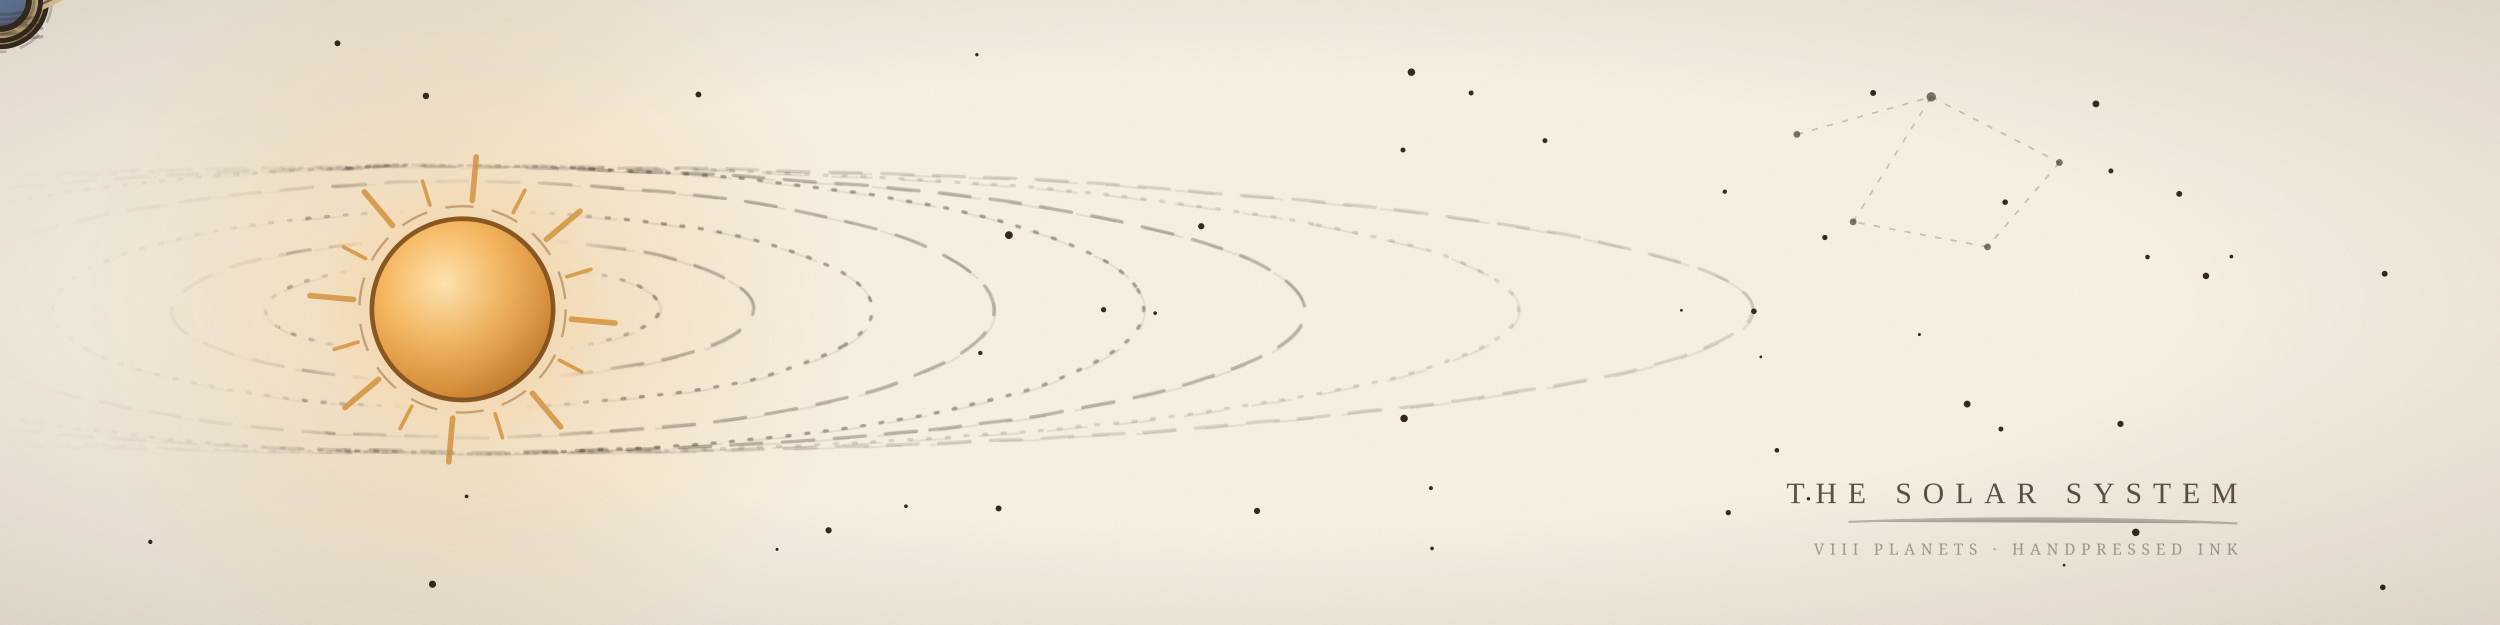
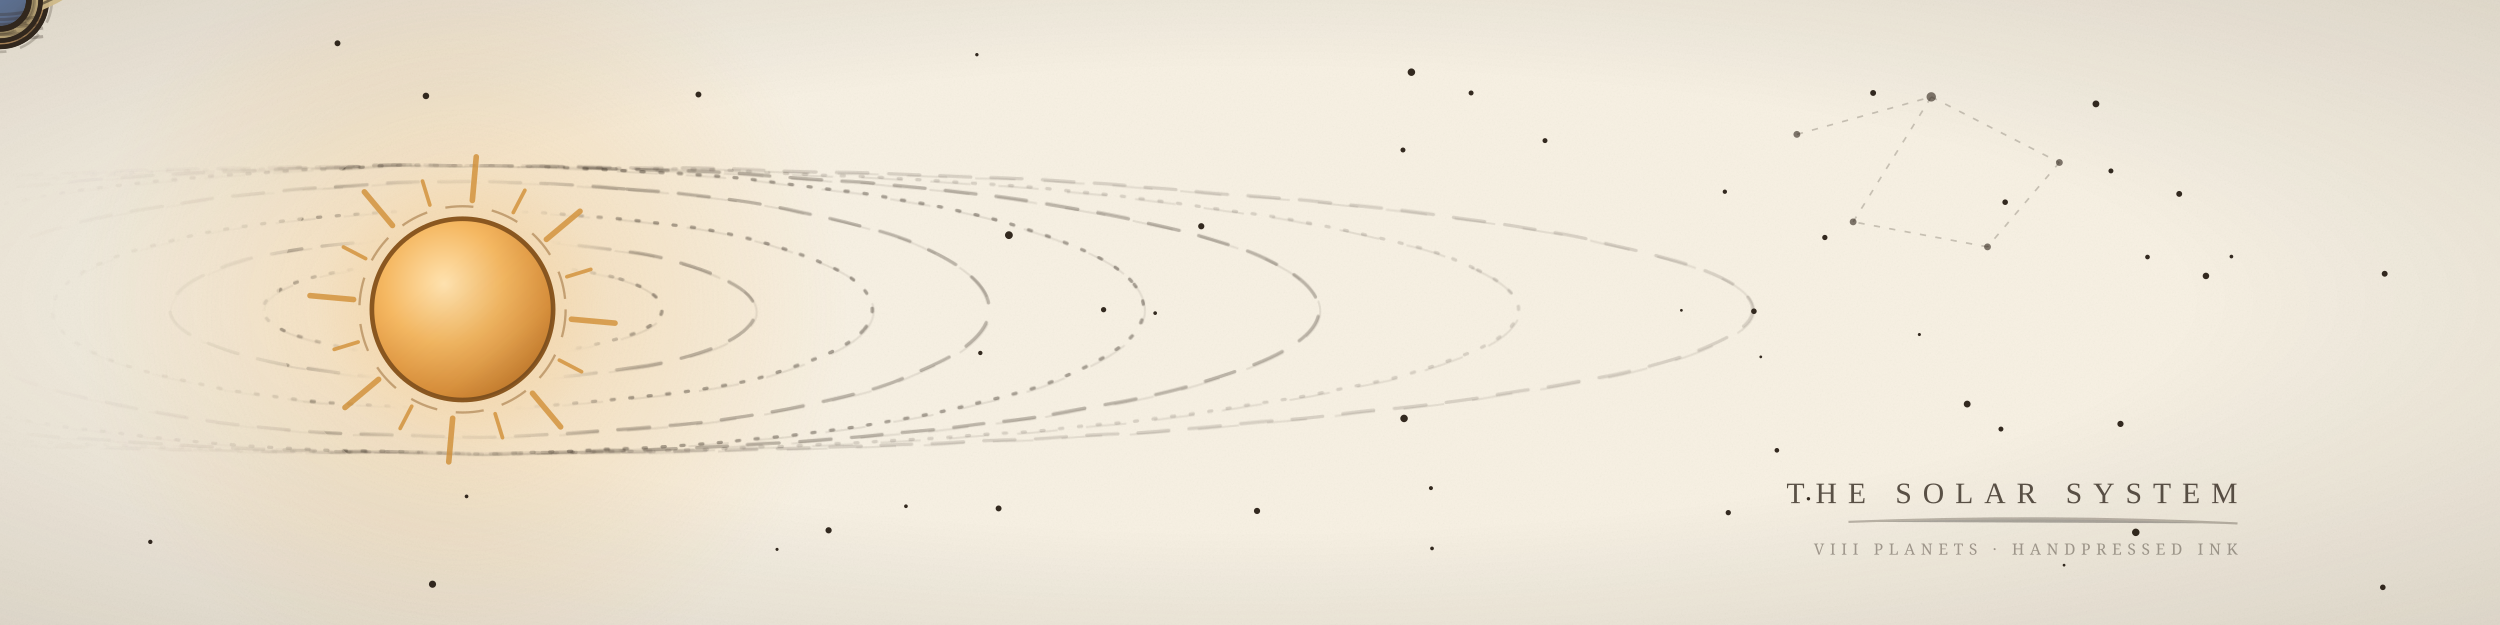
<svg xmlns="http://www.w3.org/2000/svg" width="1600" height="400" viewBox="0 0 1600 400">
  <defs>
    <radialGradient id="sungrad" cx="40%" cy="36%" r="66%">
      <stop offset="0" stop-color="#ffe3b0" />
      <stop offset="0.5" stop-color="#f5b862" />
      <stop offset="1" stop-color="#d98a33" />
    </radialGradient>
    <radialGradient id="sunwash" cx="50%" cy="50%" r="50%">
      <stop offset="0" stop-color="#f7bd68" stop-opacity=".55" />
      <stop offset="0.38" stop-color="#eaa94e" stop-opacity=".20" />
      <stop offset="1" stop-color="#eaa94e" stop-opacity="0" />
    </radialGradient>
    <linearGradient id="shade" x1="0.12" y1="0.05" x2="0.9" y2="0.98">
      <stop offset="0.30" stop-color="#000000" stop-opacity="0" />
      <stop offset="0.72" stop-color="#241a12" stop-opacity=".10" />
      <stop offset="1" stop-color="#241a12" stop-opacity=".34" />
    </linearGradient>
    <radialGradient id="vign" cx="50%" cy="48%" r="74%">
      <stop offset="0.5" stop-color="#000000" stop-opacity="0" />
      <stop offset="1" stop-color="#2a1d10" stop-opacity=".13" />
    </radialGradient>
    <radialGradient id="mfade">
      <stop offset="0" stop-color="#000" />
      <stop offset="0.60" stop-color="#000" />
      <stop offset="1" stop-color="#fff" />
    </radialGradient>
    <mask id="orbitmask" maskUnits="userSpaceOnUse" x="0" y="0" width="1600" height="400">
      <rect width="1600" height="400" fill="url(#mfadeX)" />
      <circle cx="296" cy="198" r="118" fill="url(#mfade)" />
    </mask>
    <linearGradient id="mfadeX" x1="0" y1="0" x2="1" y2="0">
      <stop offset="0" stop-color="#000" />
      <stop offset="0.10" stop-color="#3a3a3a" />
      <stop offset="0.19" stop-color="#ffffff" />
    </linearGradient>
    <filter id="wobble" x="-3%" y="-3%" width="106%" height="106%">
      <feTurbulence type="fractalNoise" baseFrequency="0.014 0.021" numOctaves="2" seed="7" result="n" />
      <feDisplacementMap in="SourceGraphic" in2="n" scale="2.4" xChannelSelector="R" yChannelSelector="G" />
    </filter>
    <filter id="grain" x="0" y="0" width="100%" height="100%">
      <feTurbulence type="fractalNoise" baseFrequency="0.9" numOctaves="3" stitchTiles="stitch" />
      <feColorMatrix type="saturate" values="0" />
    </filter>
    <clipPath id="clip11">
      <circle r="11" />
    </clipPath>
    <clipPath id="clip14">
      <circle r="14" />
    </clipPath>
    <clipPath id="clip16">
      <circle r="16" />
    </clipPath>
    <clipPath id="clip13">
      <circle r="13" />
    </clipPath>
    <clipPath id="clip30">
      <circle r="30" />
    </clipPath>
    <clipPath id="clip26">
      <circle r="26" />
    </clipPath>
    <clipPath id="clip19">
      <circle r="19" />
    </clipPath>
    <clipPath id="clip18">
      <circle r="18" />
    </clipPath>
-     <path id="m0" d="M409 183.6A128 30.7 0 0 1 183 212.4A128 30.7 0 0 1 409 183.6" />
-     <path id="m1" d="M380.2 156.6A192 46.1 0 0 1 211.8 239.4A192 46.1 0 0 1 380.2 156.6" />
-     <path id="m2" d="M538.9 221.6A262 62.9 0 0 1 53.1 174.4A262 62.9 0 0 1 538.9 221.6" />
-     <path id="m3" d="M213.7 118.8A340 81.6 0 0 1 378.3 277.2A340 81.6 0 0 1 213.7 118.8" />
-     <path id="m4" d="M727.8 185.2A436 92 0 0 1 -135.8 210.8A436 92 0 0 1 727.8 185.2" />
-     <path id="m5" d="M586.4 276A548 92 0 0 1 5.6 120A548 92 0 0 1 586.4 276" />
-     <path id="m6" d="M842.9 143.9A676 92 0 0 1 -250.9 252.1A676 92 0 0 1 842.9 143.9" />
-     <path id="m7" d="M1117.5 188.4A826 92 0 0 1 -525.5 207.6A826 92 0 0 1 1117.5 188.4" />
+     <path id="m0" d="M378.3 174.5A128 30.7 0 0 1 411 184.5" />
+     <path id="m1" d="M443.1 227.6A192 46.1 0 0 1 380.2 239.4" />
+     <path id="m2" d="M558 198A262 62.9 0 0 1 535.3 223.6" />
+     <path id="m3" d="M343.3 117.2A340 81.6 0 0 1 455.6 126" />
+     <path id="m4" d="M708.2 168A436 92 0 0 1 731.9 196.4" />
+     <path id="m5" d="M721.9 255.9A548 92 0 0 1 594.5 275.2" />
+     <path id="m6" d="M908.7 159.1A676 92 0 0 1 967 186.8" />
+     <path id="m7" d="M1103.9 178.9A826 92 0 0 1 1120 204.4" />
  </defs>
  <style>
.paper{fill:#f7f0e2}
.ink{stroke:#33291f;fill:none;stroke-linecap:round;stroke-linejoin:round}
.orbit{fill:none;stroke:#33291f;stroke-width:2.1;opacity:.40;stroke-dasharray:2 10;stroke-linecap:round;animation:dashflow 70s linear infinite}
.orbit.o1,.orbit.o3,.orbit.o5,.orbit.o7{stroke-dasharray:20 13;opacity:.30;animation-duration:110s}
.orbit.o6,.orbit.o7{opacity:.16}
.orbit-ghost{fill:none;stroke:#33291f;stroke-width:1.3;opacity:.10;stroke-dasharray:26 18}
.tremor{fill:none;stroke:#33291f;stroke-width:1.7;opacity:.24;stroke-dasharray:15 9}
.body{stroke:#33291f;stroke-width:2.6}
.mercury{fill:#a2948a}.venus{fill:#e6bd7e}.earth{fill:#6b9080}.mars{fill:#c1663f}
.jupiter{fill:#cfa26c}.saturn{fill:#e0c992}.uranus{fill:#83aeb1}.neptune{fill:#6880a8}
.hatch{fill:none;stroke:#33291f;stroke-width:2;opacity:.28}
.ringband{fill:none;stroke:#e3cd97;stroke-width:7.5;opacity:.95}
.ringfront{fill:none;stroke:#e3cd97;stroke-width:7.5}
.sun{fill:url(#sungrad);stroke:#8a5720;stroke-width:3}
.sunink{fill:none;stroke:#8a5720;stroke-width:1.5;opacity:.45;stroke-dasharray:18 12}
.ray{stroke:#d18f36;stroke-linecap:round;opacity:.8}
.star{fill:#33291f;animation:twinkle 6s ease-in-out infinite}
.cstdot{fill:#33291f;opacity:.62}
.cstline{stroke:#33291f;stroke-width:1.1;opacity:.24;stroke-dasharray:4 6}
.title{fill:#33291f;opacity:.8;font-family:Georgia,'Times New Roman',serif;font-size:19px;letter-spacing:7px}
.sub{fill:#33291f;opacity:.42;font-family:Georgia,serif;font-size:10px;letter-spacing:3.6px}
.rule{stroke:#33291f;opacity:.3;stroke-width:1.4}
@keyframes dashflow{to{stroke-dashoffset:-520}}
@keyframes twinkle{0%,100%{opacity:.1}50%{opacity:.8}}
@keyframes glowslow{0%,100%{opacity:.42}50%{opacity:.72}}
.sunwash{animation:glowslow 9s ease-in-out infinite}
@media (prefers-color-scheme: dark){
  .paper{fill:#0c1117}
  .ink{stroke:#e2d9c6}
  .orbit{stroke:#e2d9c6;opacity:.26}
  .orbit.o1,.orbit.o3,.orbit.o5,.orbit.o7{opacity:.18}
  .orbit.o6,.orbit.o7{opacity:.12}
  .orbit-ghost{stroke:#e2d9c6;opacity:.07}
  .tremor{stroke:#e2d9c6;opacity:.2}
  .body{stroke:#e2d9c6}
  .mercury{fill:#b5a89b}.venus{fill:#f0c987}.earth{fill:#7ba794}.mars{fill:#d4784f}
  .jupiter{fill:#dcb27a}.saturn{fill:#eed9a2}.uranus{fill:#98c3c6}.neptune{fill:#7d95c0}
  .hatch{stroke:#e2d9c6;opacity:.22}
  .ringband{stroke:#eed9a2}
  .ringfront{stroke:#eed9a2}
  .sun{stroke:#9c6626}
  .sunink{stroke:#9c6626}
  .ray{stroke:#e8b061;opacity:.72}
  .star{fill:#e2d9c6}
  .cstdot{fill:#e2d9c6;opacity:.45}
  .cstline{stroke:#e2d9c6;opacity:.14}
  .title{fill:#e2d9c6;opacity:.75}
  .sub{fill:#e2d9c6;opacity:.38}
  .rule{stroke:#e2d9c6;opacity:.25}
}</style>
  <rect class="paper" width="1600" height="400" />
  <rect filter="url(#grain)" width="1600" height="400" opacity=".07" />
  <circle class="sunwash" cx="296" cy="198" r="248" fill="url(#sunwash)" />
  <g class="stars">
    <circle class="star" cx="1525" cy="375.9" r="1.8" style="animation-duration:4.3s;animation-delay:-1.6s" />
    <circle class="star" cx="579.8" cy="324" r="1.2" style="animation-duration:5.2s;animation-delay:-5.5s" />
    <circle class="star" cx="1076.1" cy="198.6" r="0.9" style="animation-duration:7.2s;animation-delay:-4.5s" />
    <circle class="star" cx="1411.8" cy="176.6" r="2.1" style="animation-duration:6.0s;animation-delay:-6.2s" />
    <circle class="star" cx="941.5" cy="59.5" r="1.6" style="animation-duration:7.7s;animation-delay:-7.3s" />
    <circle class="star" cx="1283.3" cy="129.4" r="1.8" style="animation-duration:8.0s;animation-delay:-7.5s" />
    <circle class="star" cx="1280.6" cy="274.6" r="1.6" style="animation-duration:8.4s;animation-delay:-0.1s" />
    <circle class="star" cx="1526.2" cy="175.2" r="1.9" style="animation-duration:5.0s;animation-delay:-3.4s" />
    <circle class="star" cx="706.3" cy="198.2" r="1.7" style="animation-duration:5.3s;animation-delay:-5.4s" />
    <circle class="star" cx="768.8" cy="144.8" r="2" style="animation-duration:8.1s;animation-delay:-7.3s" />
    <circle class="star" cx="96.2" cy="346.8" r="1.4" style="animation-duration:8.7s;animation-delay:-3.7s" />
    <circle class="star" cx="530.3" cy="339.4" r="2" style="animation-duration:7.0s;animation-delay:-2.9s" />
    <circle class="star" cx="639.1" cy="325.4" r="1.9" style="animation-duration:4.0s;animation-delay:-0.6s" />
    <circle class="star" cx="1137.2" cy="288.2" r="1.5" style="animation-duration:4.6s;animation-delay:-6.8s" />
    <circle class="star" cx="645.7" cy="150.5" r="2.5" style="animation-duration:6.6s;animation-delay:-7.6s" />
    <circle class="star" cx="1259" cy="258.6" r="2.2" style="animation-duration:5.3s;animation-delay:-7.4s" />
    <circle class="star" cx="1167.9" cy="152" r="1.7" style="animation-duration:4.8s;animation-delay:-0.2s" />
    <circle class="star" cx="627.4" cy="225.9" r="1.4" style="animation-duration:8.4s;animation-delay:-0.0s" />
    <circle class="star" cx="988.8" cy="90" r="1.6" style="animation-duration:4.9s;animation-delay:-6.1s" />
    <circle class="star" cx="1126.9" cy="228.4" r="0.9" style="animation-duration:7.9s;animation-delay:-4.8s" />
    <circle class="star" cx="1341.4" cy="66.5" r="2.2" style="animation-duration:8.6s;animation-delay:-7.4s" />
    <circle class="star" cx="897.9" cy="96" r="1.6" style="animation-duration:5.5s;animation-delay:-4.3s" />
    <circle class="star" cx="916.5" cy="351" r="1.2" style="animation-duration:6.8s;animation-delay:-3.5s" />
    <circle class="star" cx="276.8" cy="373.9" r="2.3" style="animation-duration:5.8s;animation-delay:-5.6s" />
    <circle class="star" cx="625.2" cy="35" r="1.1" style="animation-duration:5.3s;animation-delay:-3.9s" />
    <circle class="star" cx="1366.9" cy="340.7" r="2.4" style="animation-duration:8.4s;animation-delay:-6.2s" />
    <circle class="star" cx="903.3" cy="46.2" r="2.4" style="animation-duration:5.1s;animation-delay:-7.2s" />
    <circle class="star" cx="272.6" cy="61.4" r="2.1" style="animation-duration:5.2s;animation-delay:-5.1s" />
    <circle class="star" cx="1351" cy="109.4" r="1.6" style="animation-duration:4.9s;animation-delay:-0.9s" />
    <circle class="star" cx="447" cy="60.5" r="1.9" style="animation-duration:4.3s;animation-delay:-0.4s" />
    <circle class="star" cx="1106.1" cy="328.1" r="1.7" style="animation-duration:7.0s;animation-delay:-3.3s" />
    <circle class="star" cx="1394.7" cy="124.1" r="1.9" style="animation-duration:6.3s;animation-delay:-5.9s" />
    <circle class="star" cx="804.5" cy="327" r="2" style="animation-duration:5.7s;animation-delay:-6.1s" />
    <circle class="star" cx="1122.5" cy="199.2" r="1.8" style="animation-duration:8.5s;animation-delay:-6.4s" />
    <circle class="star" cx="915.8" cy="312.4" r="1.3" style="animation-duration:5.2s;animation-delay:-1.4s" />
    <circle class="star" cx="497.3" cy="351.6" r="1" style="animation-duration:5.5s;animation-delay:-4.2s" />
    <circle class="star" cx="739.3" cy="200.4" r="1.2" style="animation-duration:6.3s;animation-delay:-0.0s" />
    <circle class="star" cx="298.6" cy="317.7" r="1.2" style="animation-duration:5.9s;animation-delay:-7.8s" />
    <circle class="star" cx="1357.1" cy="271.3" r="2" style="animation-duration:7.3s;animation-delay:-5.9s" />
    <circle class="star" cx="1428.1" cy="164.2" r="1.2" style="animation-duration:8.9s;animation-delay:-0.1s" />
    <circle class="star" cx="1103.9" cy="122.7" r="1.4" style="animation-duration:7.9s;animation-delay:-5.6s" />
    <circle class="star" cx="216" cy="27.7" r="1.9" style="animation-duration:4.7s;animation-delay:-6.9s" />
    <circle class="star" cx="1374.4" cy="164.5" r="1.5" style="animation-duration:5.0s;animation-delay:-3.7s" />
    <circle class="star" cx="898.6" cy="267.8" r="2.4" style="animation-duration:7.4s;animation-delay:-5.6s" />
    <circle class="star" cx="1321" cy="361.7" r="0.9" style="animation-duration:6.2s;animation-delay:-5.2s" />
    <circle class="star" cx="1228.4" cy="214.1" r="1" style="animation-duration:4.8s;animation-delay:-7.9s" />
    <circle class="star" cx="1157.4" cy="319.2" r="1.1" style="animation-duration:4.4s;animation-delay:-3.3s" />
    <circle class="star" cx="1198.8" cy="59.5" r="1.9" style="animation-duration:5.7s;animation-delay:-3.3s" />
  </g>
  <g class="orbits" mask="url(#orbitmask)" filter="url(#wobble)">
-     <path class="orbit o0" d="M409 183.6A128 30.7 0 0 1 183 212.4A128 30.7 0 0 1 409 183.6" />
-     <path class="orbit-ghost o0" d="M409 183.6A128 30.7 0 0 1 183 212.4A128 30.7 0 0 1 409 183.6" transform="translate(0.8 0.8)" />
-     <path class="orbit o1" d="M380.2 156.6A192 46.1 0 0 1 211.8 239.4A192 46.1 0 0 1 380.2 156.6" />
-     <path class="orbit-ghost o1" d="M380.2 156.6A192 46.1 0 0 1 211.8 239.4A192 46.1 0 0 1 380.2 156.6" transform="translate(0.8 0.8)" />
-     <path class="orbit o2" d="M538.9 221.6A262 62.9 0 0 1 53.1 174.4A262 62.9 0 0 1 538.9 221.6" />
-     <path class="orbit-ghost o2" d="M538.9 221.6A262 62.9 0 0 1 53.1 174.4A262 62.9 0 0 1 538.9 221.6" transform="translate(0.8 0.8)" />
-     <path class="orbit o3" d="M213.7 118.8A340 81.6 0 0 1 378.3 277.2A340 81.6 0 0 1 213.7 118.8" />
-     <path class="orbit-ghost o3" d="M213.7 118.8A340 81.6 0 0 1 378.3 277.2A340 81.6 0 0 1 213.7 118.8" transform="translate(0.8 0.8)" />
-     <path class="orbit o4" d="M727.8 185.2A436 92 0 0 1 -135.8 210.8A436 92 0 0 1 727.8 185.2" />
-     <path class="orbit-ghost o4" d="M727.8 185.2A436 92 0 0 1 -135.8 210.8A436 92 0 0 1 727.8 185.2" transform="translate(0.8 0.8)" />
-     <path class="orbit o5" d="M586.4 276A548 92 0 0 1 5.6 120A548 92 0 0 1 586.4 276" />
-     <path class="orbit-ghost o5" d="M586.4 276A548 92 0 0 1 5.6 120A548 92 0 0 1 586.4 276" transform="translate(0.8 0.8)" />
-     <path class="orbit o6" d="M842.9 143.9A676 92 0 0 1 -250.9 252.1A676 92 0 0 1 842.9 143.9" />
-     <path class="orbit-ghost o6" d="M842.9 143.9A676 92 0 0 1 -250.9 252.1A676 92 0 0 1 842.9 143.9" transform="translate(0.8 0.8)" />
-     <path class="orbit o7" d="M1117.5 188.4A826 92 0 0 1 -525.5 207.6A826 92 0 0 1 1117.5 188.4" />
-     <path class="orbit-ghost o7" d="M1117.5 188.4A826 92 0 0 1 -525.5 207.6A826 92 0 0 1 1117.5 188.4" transform="translate(0.8 0.8)" />
+     <path class="orbit o0" d="M396.9 179.1A128 30.7 0 0 1 195.1 216.9A128 30.7 0 0 1 396.9 179.1" />
+     <path class="orbit-ghost o0" d="M396.9 179.1A128 30.7 0 0 1 195.1 216.9A128 30.7 0 0 1 396.9 179.1" transform="translate(0.8 0.8)" />
+     <path class="orbit o1" d="M414.2 234.3A192 46.1 0 0 1 177.8 161.7A192 46.1 0 0 1 414.2 234.3" />
+     <path class="orbit-ghost o1" d="M414.2 234.3A192 46.1 0 0 1 177.8 161.7A192 46.1 0 0 1 414.2 234.3" transform="translate(0.8 0.8)" />
+     <path class="orbit o2" d="M552.3 211.1A262 62.9 0 0 1 39.7 184.9A262 62.9 0 0 1 552.3 211.1" />
+     <path class="orbit-ghost o2" d="M552.3 211.1A262 62.9 0 0 1 39.7 184.9A262 62.9 0 0 1 552.3 211.1" transform="translate(0.8 0.8)" />
+     <path class="orbit o3" d="M401.1 120.4A340 81.6 0 0 1 190.9 275.6A340 81.6 0 0 1 401.1 120.4" />
+     <path class="orbit-ghost o3" d="M401.1 120.4A340 81.6 0 0 1 190.9 275.6A340 81.6 0 0 1 401.1 120.4" transform="translate(0.8 0.8)" />
+     <path class="orbit o4" d="M725.4 182A436 92 0 0 1 -133.4 214A436 92 0 0 1 725.4 182" />
+     <path class="orbit-ghost o4" d="M725.4 182A436 92 0 0 1 -133.4 214A436 92 0 0 1 725.4 182" transform="translate(0.8 0.8)" />
+     <path class="orbit o5" d="M662.7 266.4A548 92 0 0 1 -70.7 129.6A548 92 0 0 1 662.7 266.4" />
+     <path class="orbit-ghost o5" d="M662.7 266.4A548 92 0 0 1 -70.7 129.6A548 92 0 0 1 662.7 266.4" transform="translate(0.8 0.8)" />
+     <path class="orbit o6" d="M945.8 172.6A676 92 0 0 1 -353.8 223.4A676 92 0 0 1 945.8 172.6" />
+     <path class="orbit-ghost o6" d="M945.8 172.6A676 92 0 0 1 -353.8 223.4A676 92 0 0 1 945.8 172.6" transform="translate(0.8 0.8)" />
+     <path class="orbit o7" d="M1120 191.6A826 92 0 0 1 -528 204.4A826 92 0 0 1 1120 191.6" />
+     <path class="orbit-ghost o7" d="M1120 191.6A826 92 0 0 1 -528 204.4A826 92 0 0 1 1120 191.6" transform="translate(0.8 0.8)" />
  </g>
  <g class="rays">
    <path class="ray" stroke-width="3.6" d="M365.7 204.3L393.6 206.8" />
    <path class="ray" stroke-width="2.4" d="M358 230.5L372.2 237.9" />
    <path class="ray" stroke-width="3.6" d="M340.8 251.7L358.8 273.2" />
    <path class="ray" stroke-width="2.4" d="M316.9 264.8L321.6 280.1" />
    <path class="ray" stroke-width="3.6" d="M289.7 267.7L287.2 295.6" />
    <path class="ray" stroke-width="2.4" d="M263.5 260L256.1 274.2" />
    <path class="ray" stroke-width="3.6" d="M242.3 242.8L220.8 260.8" />
    <path class="ray" stroke-width="2.4" d="M229.2 218.9L213.9 223.6" />
    <path class="ray" stroke-width="3.6" d="M226.3 191.7L198.4 189.2" />
    <path class="ray" stroke-width="2.4" d="M234 165.5L219.8 158.1" />
    <path class="ray" stroke-width="3.6" d="M251.2 144.3L233.2 122.8" />
    <path class="ray" stroke-width="2.4" d="M275.1 131.2L270.4 115.9" />
    <path class="ray" stroke-width="3.6" d="M302.3 128.3L304.8 100.4" />
    <path class="ray" stroke-width="2.4" d="M328.5 136L335.9 121.8" />
    <path class="ray" stroke-width="3.6" d="M349.7 153.2L371.2 135.2" />
    <path class="ray" stroke-width="2.4" d="M362.8 177.1L378.1 172.4" />
    <animateTransform attributeName="transform" type="rotate" from="0 296 198" to="360 296 198" dur="180s" repeatCount="indefinite" />
  </g>
  <circle class="sun" cx="296" cy="198" r="58" />
  <circle cx="296" cy="198" r="58" fill="url(#shade)" opacity=".5" />
  <circle class="sunink" cx="296" cy="198" r="66" />
  <g class="planets">
    <g class="planet-g">
-       <animateMotion dur="34s" repeatCount="indefinite" calcMode="linear">
+       <animateMotion dur="46s" repeatCount="indefinite" calcMode="spline" keyPoints="0;1;0" keyTimes="0;0.5;1" keySplines="0.42 0 0.58 1;0.42 0 0.58 1">
        <mpath href="#m0" />
      </animateMotion>
      <circle r="14.2" class="tremor" />
      <circle r="11" class="body mercury" />
      <circle r="11" fill="url(#shade)" />
      <ellipse cx="-3.5" cy="-4.2" rx="3.7" ry="2.9" fill="#fff" opacity=".38" transform="rotate(-28 -3.5 -4.2)" />
      <circle r="11" class="ink" stroke-width="2.6" />
    </g>
    <g class="planet-g">
-       <animateMotion dur="43s" repeatCount="indefinite" calcMode="linear">
+       <animateMotion dur="54s" repeatCount="indefinite" calcMode="spline" keyPoints="0;1;0" keyTimes="0;0.5;1" keySplines="0.42 0 0.58 1;0.42 0 0.58 1">
        <mpath href="#m1" />
      </animateMotion>
      <circle r="17.2" class="tremor" />
      <circle r="14" class="body venus" />
      <circle r="14" fill="url(#shade)" />
      <ellipse cx="-4.5" cy="-5.3" rx="4.8" ry="3.6" fill="#fff" opacity=".38" transform="rotate(-28 -4.5 -5.3)" />
      <circle r="14" class="ink" stroke-width="2.6" />
    </g>
    <g class="planet-g">
-       <animateMotion dur="52s" repeatCount="indefinite" calcMode="linear">
+       <animateMotion dur="62s" repeatCount="indefinite" calcMode="spline" keyPoints="0;1;0" keyTimes="0;0.5;1" keySplines="0.42 0 0.58 1;0.42 0 0.58 1">
        <mpath href="#m2" />
      </animateMotion>
      <circle r="19.2" class="tremor" />
      <circle r="16" class="body earth" />
      <circle r="16" fill="url(#shade)" />
      <ellipse cx="-5.1" cy="-6.1" rx="5.4" ry="4.2" fill="#fff" opacity=".38" transform="rotate(-28 -5.1 -6.1)" />
      <g clip-path="url(#clip16)">
        <path d="M-8 -5.6q8.8 -4.5 11.5 2.6q1.9 6.7 -5.4 8q-8 0.6 -8.3 -5.4z" fill="#3c5d4b" opacity=".5" />
        <path d="M4.5 4.8q5.4 1.6 3.8 7.7q-4.8 -0.6 -4.8 -6.7z" fill="#3c5d4b" opacity=".38" />
      </g>
      <circle r="16" class="ink" stroke-width="2.6" />
    </g>
    <g class="planet-g">
-       <animateMotion dur="61s" repeatCount="indefinite" calcMode="linear">
+       <animateMotion dur="70s" repeatCount="indefinite" calcMode="spline" keyPoints="0;1;0" keyTimes="0;0.5;1" keySplines="0.42 0 0.58 1;0.42 0 0.58 1">
        <mpath href="#m3" />
      </animateMotion>
      <circle r="16.2" class="tremor" />
      <circle r="13" class="body mars" />
      <circle r="13" fill="url(#shade)" />
      <ellipse cx="-4.2" cy="-4.9" rx="4.4" ry="3.4" fill="#fff" opacity=".38" transform="rotate(-28 -4.2 -4.9)" />
      <circle r="13" class="ink" stroke-width="2.6" />
    </g>
    <g class="planet-g">
-       <animateMotion dur="70s" repeatCount="indefinite" calcMode="linear">
+       <animateMotion dur="78s" repeatCount="indefinite" calcMode="spline" keyPoints="0;1;0" keyTimes="0;0.5;1" keySplines="0.42 0 0.58 1;0.42 0 0.58 1">
        <mpath href="#m4" />
      </animateMotion>
      <circle r="33.2" class="tremor" />
      <circle r="30" class="body jupiter" />
      <circle r="30" fill="url(#shade)" />
      <ellipse cx="-9.6" cy="-11.4" rx="10.2" ry="7.8" fill="#fff" opacity=".38" transform="rotate(-28 -9.6 -11.4)" />
      <g clip-path="url(#clip30)" class="hatchwrap">
        <path d="M-30 -12.6Q0 -8.4 30 -12.6" class="hatch" stroke-width="3" />
        <path d="M-30 3Q0 6.6 30 3" class="hatch" stroke-width="3.4" />
        <path d="M-30 15.6Q0 18.6 30 15.6" class="hatch" stroke-width="2.6" />
        <ellipse cx="10.2" cy="6" rx="7.2" ry="4.2" fill="#a8503a" opacity=".55" />
      </g>
      <path d="M-27.6 12.6Q0 16 27.6 12.6" class="hatch" />
      <path d="M-27.6 18Q0 21.4 27.6 18" class="hatch" />
      <path d="M-27.6 23.4Q0 26.8 27.6 23.4" class="hatch" />
      <circle r="30" class="ink" stroke-width="3" />
    </g>
    <g class="planet-g">
-       <animateMotion dur="79s" repeatCount="indefinite" calcMode="linear">
+       <animateMotion dur="86s" repeatCount="indefinite" calcMode="spline" keyPoints="0;1;0" keyTimes="0;0.5;1" keySplines="0.42 0 0.58 1;0.42 0 0.58 1">
        <mpath href="#m5" />
      </animateMotion>
      <circle r="29.2" class="tremor" />
      <g transform="rotate(-15)">
        <ellipse rx="48.1" ry="10.9" class="ringband" />
        <ellipse rx="48.1" ry="10.9" class="ink" stroke-width="1.6" opacity=".55" />
        <ellipse rx="36.9" ry="7.8" class="ink" stroke-width="1.2" opacity=".35" />
      </g>
      <circle r="26" class="body saturn" />
      <circle r="26" fill="url(#shade)" />
      <ellipse cx="-8.3" cy="-9.9" rx="8.8" ry="6.8" fill="#fff" opacity=".38" transform="rotate(-28 -8.3 -9.9)" />
      <path d="M-23.9 10.9Q0 14.3 23.9 10.9" class="hatch" />
      <path d="M-23.9 15.6Q0 19 23.9 15.6" class="hatch" />
      <path d="M-23.9 20.3Q0 23.7 23.9 20.3" class="hatch" />
      <circle r="26" class="ink" stroke-width="3" />
      <g transform="rotate(-15)">
        <path d="M-48.1 0A48.1 10.9 0 0 1 48.1 0" class="ringfront" />
        <path d="M-48.1 0A48.1 10.9 0 0 1 48.1 0" class="ink" stroke-width="2.4" />
        <path d="M-36.9 0A36.9 7.8 0 0 1 36.9 0" class="ink" stroke-width="1.2" opacity=".4" />
      </g>
    </g>
    <g class="planet-g">
-       <animateMotion dur="88s" repeatCount="indefinite" calcMode="linear">
+       <animateMotion dur="94s" repeatCount="indefinite" calcMode="spline" keyPoints="0;1;0" keyTimes="0;0.5;1" keySplines="0.42 0 0.58 1;0.42 0 0.58 1">
        <mpath href="#m6" />
      </animateMotion>
      <circle r="22.2" class="tremor" />
      <circle r="19" class="body uranus" />
      <circle r="19" fill="url(#shade)" />
      <ellipse cx="-6.1" cy="-7.2" rx="6.5" ry="4.9" fill="#fff" opacity=".38" transform="rotate(-28 -6.1 -7.2)" />
      <path d="M-17.5 8Q0 11.4 17.5 8" class="hatch" />
      <path d="M-17.5 11.4Q0 14.8 17.5 11.4" class="hatch" />
      <path d="M-17.5 14.8Q0 18.2 17.5 14.8" class="hatch" />
      <circle r="19" class="ink" stroke-width="2.6" />
    </g>
    <g class="planet-g">
-       <animateMotion dur="97s" repeatCount="indefinite" calcMode="linear">
+       <animateMotion dur="102s" repeatCount="indefinite" calcMode="spline" keyPoints="0;1;0" keyTimes="0;0.5;1" keySplines="0.42 0 0.58 1;0.42 0 0.58 1">
        <mpath href="#m7" />
      </animateMotion>
      <circle r="21.2" class="tremor" />
      <circle r="18" class="body neptune" />
      <circle r="18" fill="url(#shade)" />
      <ellipse cx="-5.8" cy="-6.8" rx="6.1" ry="4.7" fill="#fff" opacity=".38" transform="rotate(-28 -5.8 -6.8)" />
      <path d="M-16.6 7.6Q0 11 16.6 7.6" class="hatch" />
      <path d="M-16.6 10.8Q0 14.2 16.6 10.8" class="hatch" />
      <path d="M-16.6 14Q0 17.4 16.6 14" class="hatch" />
      <circle r="18" class="ink" stroke-width="2.6" />
    </g>
  </g>
  <g class="cst">
    <path class="cstline" d="M1150 86L1236 62" />
    <path class="cstline" d="M1236 62L1318 104" />
    <path class="cstline" d="M1318 104L1272 158" />
    <path class="cstline" d="M1272 158L1186 142" />
    <path class="cstline" d="M1186 142L1236 62" />
    <circle class="cstdot" cx="1150" cy="86" r="2.2" />
    <circle class="cstdot" cx="1236" cy="62" r="3" />
    <circle class="cstdot" cx="1318" cy="104" r="2.2" />
    <circle class="cstdot" cx="1272" cy="158" r="2.2" />
    <circle class="cstdot" cx="1186" cy="142" r="2.2" />
  </g>
  <text class="title" x="1432" y="322" text-anchor="end">THE SOLAR SYSTEM</text>
  <path class="rule" d="M1183 334Q1310 329 1432 335" />
  <text class="sub" x="1432" y="355" text-anchor="end">VIII PLANETS · HANDPRESSED INK</text>
  <rect width="1600" height="400" fill="url(#vign)" />
</svg>
